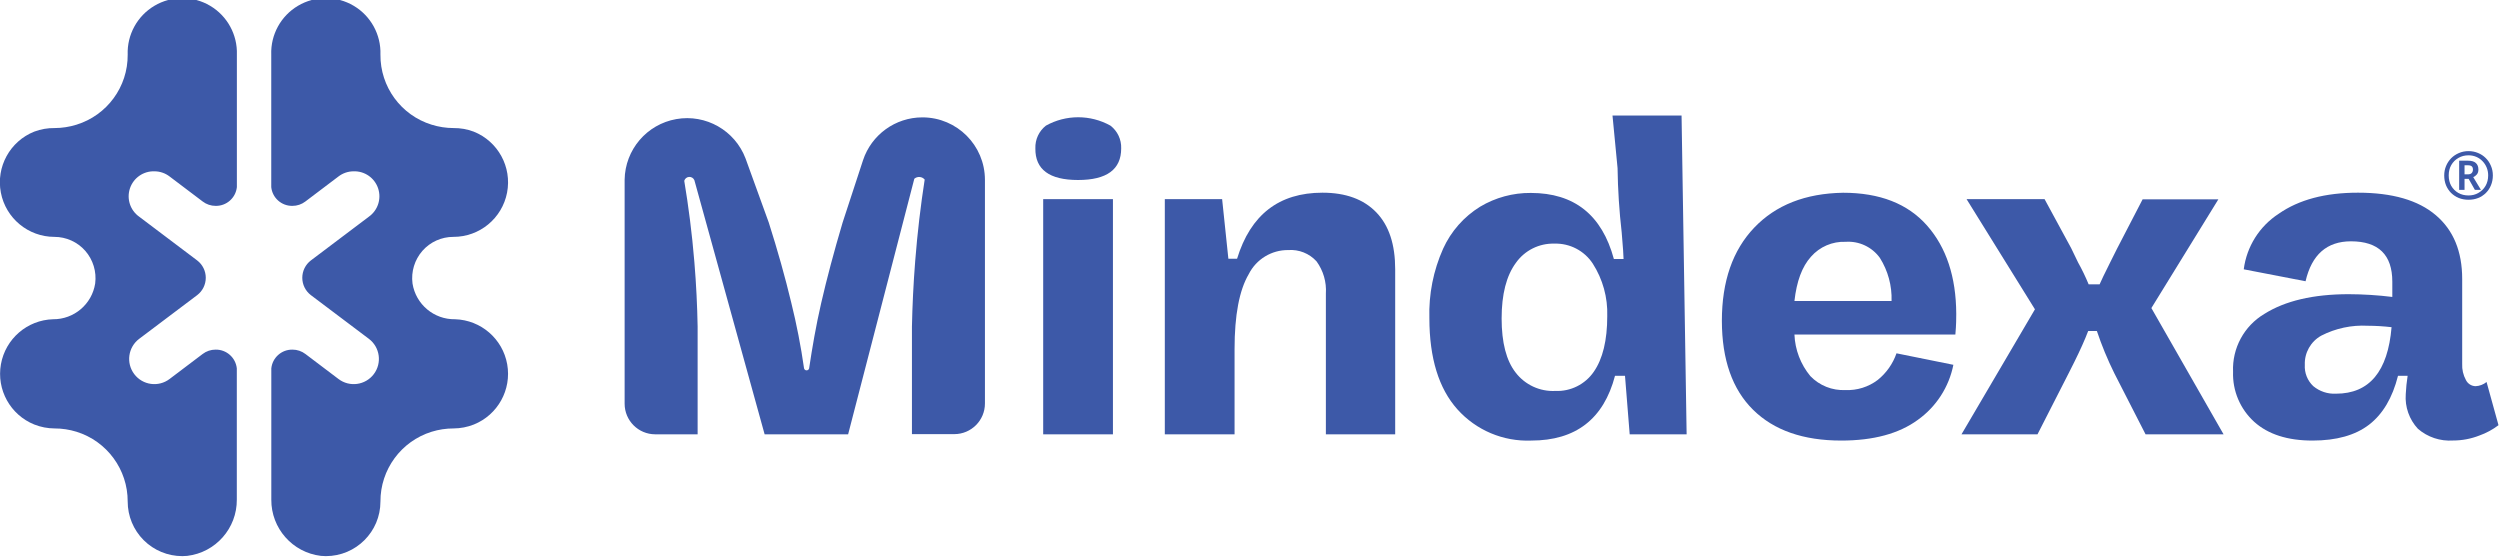
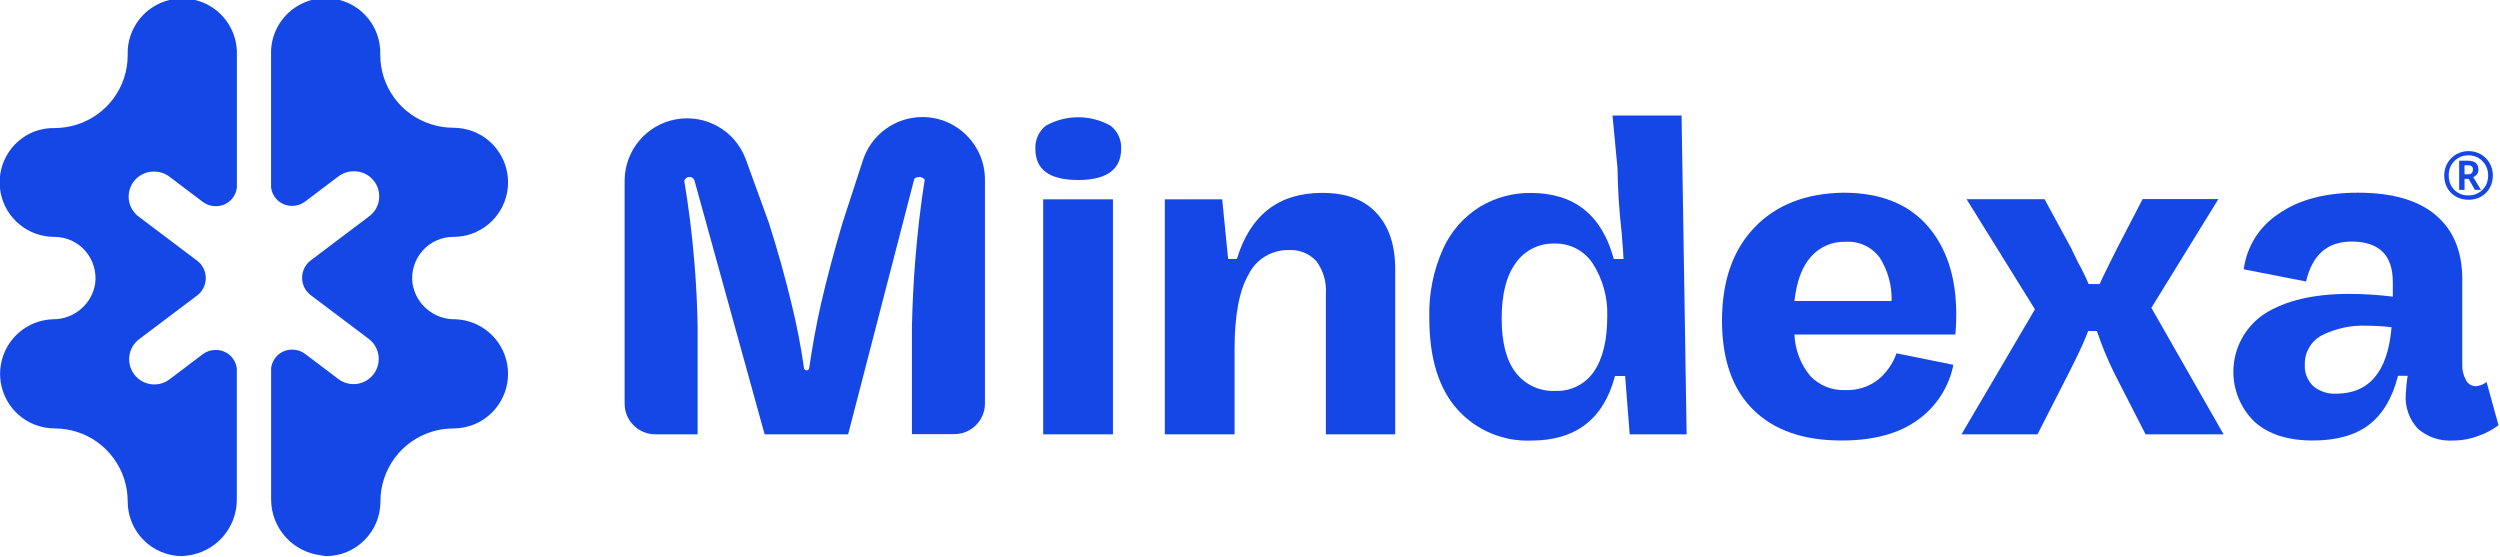
<svg xmlns="http://www.w3.org/2000/svg" id="Layer_1" data-name="Layer 1" viewBox="0 0 400 88.98">
  <defs>
-     <style>
-       .cls-1, .cls-2 {
-         fill: #3d59a8;
-       }
- 
-       .cls-2 {
-         font-size: 10.59px;
-         font-family: VastagoGrotesk-Bold, Vastago Grotesk;
-         font-weight: 700;
-       }
-     </style>
+     <style>.cls-1,.cls-2{fill:#1447e6;}.cls-2{font-size:10.59px;font-family:VastagoGrotesk-Bold, Vastago Grotesk;font-weight:700;}</style>
  </defs>
-   <g>
-     <g>
-       <path class="cls-1" d="M29.17,89.49a8.73,8.73,0,0,1-8.74-8.73,11.66,11.66,0,0,0-8.19-11.17,11.83,11.83,0,0,0-3.5-.53,8.92,8.92,0,0,1-3.26-.63,8.74,8.74,0,0,1,3-16.84,6.77,6.77,0,0,0,6.75-5.73,6.65,6.65,0,0,0-1.59-5.22,6.58,6.58,0,0,0-4.94-2.23A8.73,8.73,0,0,1,5.48,21.57,8.87,8.87,0,0,1,8.74,21a11.84,11.84,0,0,0,3.5-.54A11.63,11.63,0,0,0,20.43,9.25a8.74,8.74,0,1,1,17.47,0V29.68c0,.26,0,.51,0,.77a3.36,3.36,0,0,1-3.4,3,3.4,3.4,0,0,1-2.07-.7l-5.29-4a4,4,0,0,0-2.42-.83,4,4,0,0,0-2.45,7.26l9.28,7a3.49,3.49,0,0,1,0,5.55l-9.29,7a4,4,0,1,0,4.87,6.42l5.29-4a3.4,3.4,0,0,1,2.07-.7,3.36,3.36,0,0,1,3.4,3c0,.25,0,.51,0,.77V80.45a9,9,0,0,1-7.93,9A7.26,7.26,0,0,1,29.17,89.49Z" transform="translate(0 -0.51)" />
-       <path class="cls-1" d="M52.14,89.49a8.73,8.73,0,0,0,8.73-8.73,11.66,11.66,0,0,1,8.19-11.17,11.83,11.83,0,0,1,3.5-.53,8.92,8.92,0,0,0,3.26-.63,8.74,8.74,0,0,0-3-16.84A6.78,6.78,0,0,1,66,45.86a6.65,6.65,0,0,1,1.59-5.22,6.58,6.58,0,0,1,4.94-2.23,8.73,8.73,0,0,0,3.26-16.84A8.87,8.87,0,0,0,72.56,21a11.84,11.84,0,0,1-3.5-.54A11.63,11.63,0,0,1,60.87,9.25a8.74,8.74,0,1,0-17.47,0V29.68a6.62,6.62,0,0,0,0,.77,3.35,3.35,0,0,0,3.39,3,3.4,3.4,0,0,0,2.07-.7l5.29-4a4,4,0,0,1,2.42-.83,4,4,0,0,1,2.45,7.26l-9.28,7a3.49,3.49,0,0,0,0,5.55l9.29,7a4,4,0,1,1-4.87,6.42l-5.29-4a3.4,3.4,0,0,0-2.07-.7,3.35,3.35,0,0,0-3.39,3,6.51,6.51,0,0,0,0,.77V80.45a9,9,0,0,0,7.93,9A7.32,7.32,0,0,0,52.14,89.49Z" transform="translate(0 -0.51)" />
-     </g>
-     <g>
-       <g>
-         <path class="cls-1" d="M157.59,29.27v35.8a4.9,4.9,0,0,1-4.9,4.9h-6.78V52.78c.07-3.33.23-6.83.52-10.48.36-4.63.89-9,1.52-13.06a1.17,1.17,0,0,0-1.66-.13L135.7,70H122.34L111.1,29.34a.86.86,0,0,0-1.62.1c.67,4,1.24,8.39,1.62,13,.3,3.61.46,7.05.52,10.3V70h-6.79a4.9,4.9,0,0,1-4.89-4.9V29.27a10,10,0,0,1,19.35-3.4L123,36.11q2.13,6.69,3.6,12.82a106,106,0,0,1,2.05,10.53.42.42,0,0,0,.81,0c.49-3.3,1.09-6.81,1.93-10.46q1.34-5.84,3.43-12.89l3.26-9.95a10,10,0,0,1,9.48-6.87h.06A10,10,0,0,1,157.59,29.27Z" transform="translate(0 -0.51)" />
-         <path class="cls-1" d="M167.35,20.61a10.61,10.61,0,0,1,10.32,0,4.4,4.4,0,0,1,1.72,3.64q0,5.06-6.9,5.06t-6.83-5.06A4.41,4.41,0,0,1,167.35,20.61ZM166.91,70V32.37h11.16V70Z" transform="translate(0 -0.51)" />
-         <path class="cls-1" d="M223.23,43.6V70H212.14V47.49a7.87,7.87,0,0,0-1.5-5.17,5.57,5.57,0,0,0-4.52-1.8,7,7,0,0,0-6.32,3.85q-2.27,3.85-2.27,12V70H186.37V32.37h9.17l1,9.54h1.39q3.24-10.57,13.66-10.57c3.73,0,6.6,1.05,8.63,3.16S223.23,39.64,223.23,43.6Z" transform="translate(0 -0.51)" />
-         <path class="cls-1" d="M269.05,19l.81,51h-9.11L260,60.64H258.4Q255.68,71,245,71a15.05,15.05,0,0,1-11.82-5q-4.47-5-4.48-14.57a25.37,25.37,0,0,1,2.2-11.13,15.36,15.36,0,0,1,5.92-6.72,15.55,15.55,0,0,1,8.11-2.2q10.43,0,13.29,10.57h1.55q0-.73-.3-4.26a103,103,0,0,1-.66-10.28L258,19ZM257.16,51.09a14.71,14.71,0,0,0-2.32-8.41,7.08,7.08,0,0,0-6.13-3.19,7.29,7.29,0,0,0-6.17,3.08q-2.28,3.09-2.28,8.89t2.25,8.67a7.53,7.53,0,0,0,6.35,2.93A7.09,7.09,0,0,0,255,60Q257.16,56.89,257.16,51.09Z" transform="translate(0 -0.51)" />
-         <path class="cls-1" d="M313,50.73c0,.63,0,1.73-.14,3.3H287.11a11.14,11.14,0,0,0,2.54,6.65,7.31,7.31,0,0,0,5.61,2.24,8,8,0,0,0,5.18-1.62,9.45,9.45,0,0,0,3-4.26l9.1,1.84a14.23,14.23,0,0,1-5.69,8.81Q302.32,71,294.6,71q-9.11,0-14.1-4.92t-5-14.24q0-9.48,5.18-14.91t14.21-5.58q8.81,0,13.44,5.25T313,50.73Zm-25.85-2.06h15.5a12.19,12.19,0,0,0-1.87-6.9,6.23,6.23,0,0,0-5.48-2.57,7,7,0,0,0-5.54,2.38C288.32,43.17,287.46,45.54,287.11,48.67Z" transform="translate(0 -0.51)" />
-         <path class="cls-1" d="M355.77,70H343.29l-5-9.77a53.75,53.75,0,0,1-2.79-6.76h-1.39c-.54,1.42-1.28,3.06-2.2,4.92L331,60.2,326,70H313.84l11.75-20L314.65,32.37h12.48l4.26,7.85,1.1,2.28A32.67,32.67,0,0,1,334.18,46h1.76c.2-.49.79-1.71,1.77-3.67l1-2,4.11-7.93h12.12l-10.72,17.4Z" transform="translate(0 -0.51)" />
-         <path class="cls-1" d="M396.71,70.19a11.46,11.46,0,0,1-4.22.8,7.78,7.78,0,0,1-5.62-1.87,7.34,7.34,0,0,1-1.95-5.54,27.42,27.42,0,0,1,.3-2.94h-1.54q-1.33,5.28-4.63,7.82T370,71q-6,0-9.33-3a10.34,10.34,0,0,1-3.38-8,10.27,10.27,0,0,1,5-9.26q5-3.15,13.48-3.16a59.28,59.28,0,0,1,7,.44V45.58q0-6.45-6.61-6.46-5.79,0-7.27,6.39L359,43.6a12.49,12.49,0,0,1,5.58-8.88q4.85-3.39,12.71-3.38,8.22,0,12.44,3.6c2.82,2.39,4.22,5.8,4.22,10.2V58.73a4.89,4.89,0,0,0,.59,2.57,1.76,1.76,0,0,0,1.55,1,3,3,0,0,0,1.76-.67l1.91,6.91A11.32,11.32,0,0,1,396.71,70.19ZM378.83,52.63a14.56,14.56,0,0,0-7.42,1.58,5.12,5.12,0,0,0-2.64,4.67,4.34,4.34,0,0,0,1.35,3.41,5.26,5.26,0,0,0,3.64,1.21q8,0,8.89-10.64A34,34,0,0,0,378.83,52.63Z" transform="translate(0 -0.51)" />
-       </g>
-       <text class="cls-2" transform="translate(390.56 31.85)">®</text>
-     </g>
-   </g>
+   <path class="cls-1" d="M29.17,244.49a8.73,8.73,0,0,1-8.74-8.73,11.66,11.66,0,0,0-8.19-11.17,11.83,11.83,0,0,0-3.5-.53,8.92,8.92,0,0,1-3.26-.63,8.74,8.74,0,0,1,3-16.84,6.77,6.77,0,0,0,6.75-5.73,6.65,6.65,0,0,0-1.59-5.22,6.58,6.58,0,0,0-4.94-2.23,8.73,8.73,0,0,1-3.26-16.84A8.87,8.87,0,0,1,8.74,176a11.84,11.84,0,0,0,3.5-.54,11.63,11.63,0,0,0,8.19-11.16,8.74,8.74,0,1,1,17.47,0v20.43c0,.26,0,.51,0,.77a3.36,3.36,0,0,1-3.4,3,3.4,3.4,0,0,1-2.07-.7l-5.29-4a4,4,0,0,0-2.42-.83,4,4,0,0,0-2.45,7.26l9.28,7a3.49,3.49,0,0,1,0,5.55l-9.29,7a4,4,0,1,0,4.87,6.42l5.29-4a3.4,3.4,0,0,1,2.07-.7,3.36,3.36,0,0,1,3.4,3c0,.25,0,.51,0,.77v20.13a9,9,0,0,1-7.93,9A7.26,7.26,0,0,1,29.17,244.49Z" transform="translate(0 -155.51)" />
+   <path class="cls-1" d="M52.14,244.49a8.73,8.73,0,0,0,8.73-8.73,11.66,11.66,0,0,1,8.19-11.17,11.83,11.83,0,0,1,3.5-.53,8.92,8.92,0,0,0,3.26-.63,8.74,8.74,0,0,0-3-16.84A6.78,6.78,0,0,1,66,200.86a6.65,6.65,0,0,1,1.59-5.22,6.58,6.58,0,0,1,4.94-2.23,8.73,8.73,0,0,0,3.26-16.84,8.87,8.87,0,0,0-3.26-.62,11.84,11.84,0,0,1-3.5-.54,11.63,11.63,0,0,1-8.19-11.16,8.74,8.74,0,1,0-17.47,0v20.43a6.62,6.62,0,0,0,0,.77,3.35,3.35,0,0,0,3.39,3,3.4,3.4,0,0,0,2.07-.7l5.29-4a4,4,0,0,1,2.42-.83,4,4,0,0,1,2.45,7.26l-9.28,7a3.49,3.49,0,0,0,0,5.55l9.29,7a4,4,0,1,1-4.87,6.42l-5.29-4a3.4,3.4,0,0,0-2.07-.7,3.35,3.35,0,0,0-3.39,3,6.51,6.51,0,0,0,0,.77v20.13a9,9,0,0,0,7.93,9A7.32,7.32,0,0,0,52.14,244.49Z" transform="translate(0 -155.51)" />
+   <path class="cls-1" d="M157.59,184.27v35.8a4.9,4.9,0,0,1-4.9,4.9h-6.78V207.78c.07-3.33.23-6.83.52-10.48.36-4.63.89-9,1.52-13.06a1.17,1.17,0,0,0-1.66-.13L135.7,225H122.34L111.1,184.34a.86.86,0,0,0-1.62.1c.67,4,1.24,8.39,1.62,13,.3,3.61.46,7.05.52,10.3V225h-6.79a4.9,4.9,0,0,1-4.89-4.9v-35.8a10,10,0,0,1,19.35-3.4L123,191.11q2.13,6.69,3.6,12.82a106,106,0,0,1,2.05,10.53.42.42,0,0,0,.81,0c.49-3.3,1.09-6.81,1.93-10.46q1.34-5.83,3.43-12.89l3.26-10a10,10,0,0,1,9.48-6.87h.06A10,10,0,0,1,157.59,184.27Z" transform="translate(0 -155.51)" />
+   <path class="cls-1" d="M167.35,175.61a10.61,10.61,0,0,1,10.32,0,4.4,4.4,0,0,1,1.72,3.64q0,5.06-6.9,5.06t-6.83-5.06A4.41,4.41,0,0,1,167.35,175.61ZM166.91,225v-37.6h11.16V225Z" transform="translate(0 -155.51)" />
+   <path class="cls-1" d="M223.23,198.6V225H212.14V202.49a7.87,7.87,0,0,0-1.5-5.17,5.57,5.57,0,0,0-4.52-1.8,7,7,0,0,0-6.32,3.85q-2.27,3.85-2.27,12V225H186.37v-37.6h9.18l.95,9.54h1.4q3.22-10.57,13.65-10.57c3.73,0,6.6,1,8.63,3.16S223.23,194.64,223.23,198.6Z" transform="translate(0 -155.51)" />
+   <path class="cls-1" d="M269.05,174l.81,51h-9.11l-.73-9.33H258.4Q255.68,226,245,226a15.06,15.06,0,0,1-11.83-5q-4.47-5-4.48-14.57a25.23,25.23,0,0,1,2.21-11.13,15.28,15.28,0,0,1,5.91-6.72,15.55,15.55,0,0,1,8.11-2.2q10.43,0,13.29,10.57h1.55q0-.74-.3-4.26a103,103,0,0,1-.66-10.28L258,174Zm-11.89,32.08a14.71,14.71,0,0,0-2.32-8.41,7.08,7.08,0,0,0-6.13-3.19,7.29,7.29,0,0,0-6.17,3.08c-1.52,2.06-2.27,5-2.27,8.89s.74,6.71,2.24,8.67a7.53,7.53,0,0,0,6.35,2.93A7.09,7.09,0,0,0,255,215Q257.16,211.89,257.16,206.09Z" transform="translate(0 -155.51)" />
+   <path class="cls-1" d="M313,205.73c0,.63,0,1.73-.14,3.3H287.11a11.14,11.14,0,0,0,2.54,6.65,7.31,7.31,0,0,0,5.61,2.24,8,8,0,0,0,5.18-1.62,9.45,9.45,0,0,0,3-4.26l9.1,1.84a14.23,14.23,0,0,1-5.69,8.81q-4.51,3.3-12.23,3.3-9.11,0-14.1-4.92t-5-14.24q0-9.48,5.18-14.91t14.21-5.58q8.81,0,13.44,5.25T313,205.73Zm-25.85-2.06h15.5a12.19,12.19,0,0,0-1.87-6.9,6.23,6.23,0,0,0-5.48-2.57,7,7,0,0,0-5.54,2.38C288.32,198.17,287.46,200.54,287.11,203.67Z" transform="translate(0 -155.51)" />
+   <path class="cls-1" d="M355.77,225H343.29l-5-9.77a55.36,55.36,0,0,1-2.79-6.76h-1.39c-.54,1.42-1.28,3.06-2.2,4.92L331,215.2,326,225H313.84l11.75-20-10.94-17.62h12.48l4.26,7.85,1.1,2.28a32.67,32.67,0,0,1,1.69,3.45h1.76c.2-.49.79-1.71,1.77-3.67l1-2,4.11-7.93h12.12l-10.72,17.4Z" transform="translate(0 -155.51)" />
+   <path class="cls-1" d="M396.71,225.19a11.43,11.43,0,0,1-4.22.8,7.78,7.78,0,0,1-5.62-1.87,7.34,7.34,0,0,1-1.95-5.54,27.42,27.42,0,0,1,.3-2.94h-1.54q-1.33,5.28-4.63,7.82c-2.2,1.69-5.22,2.53-9,2.53q-6,0-9.33-3a11.13,11.13,0,0,1,1.65-17.3q5-3.15,13.48-3.16a59.28,59.28,0,0,1,7,.44v-2.35q0-6.45-6.61-6.46-5.79,0-7.27,6.39L359,198.6a12.49,12.49,0,0,1,5.58-8.88q4.85-3.39,12.71-3.38,8.22,0,12.44,3.6c2.82,2.39,4.23,5.8,4.23,10.2v13.59a4.89,4.89,0,0,0,.58,2.57,1.77,1.77,0,0,0,1.55,1,3,3,0,0,0,1.76-.67l1.91,6.91A11.32,11.32,0,0,1,396.71,225.19Zm-17.88-17.56a14.56,14.56,0,0,0-7.42,1.58,5.12,5.12,0,0,0-2.64,4.67,4.32,4.32,0,0,0,1.36,3.41,5.22,5.22,0,0,0,3.63,1.21q8,0,8.89-10.64A34,34,0,0,0,378.83,207.63Z" transform="translate(0 -155.51)" />
+   <text class="cls-2" transform="translate(390.56 31.85)">®</text>
</svg>
